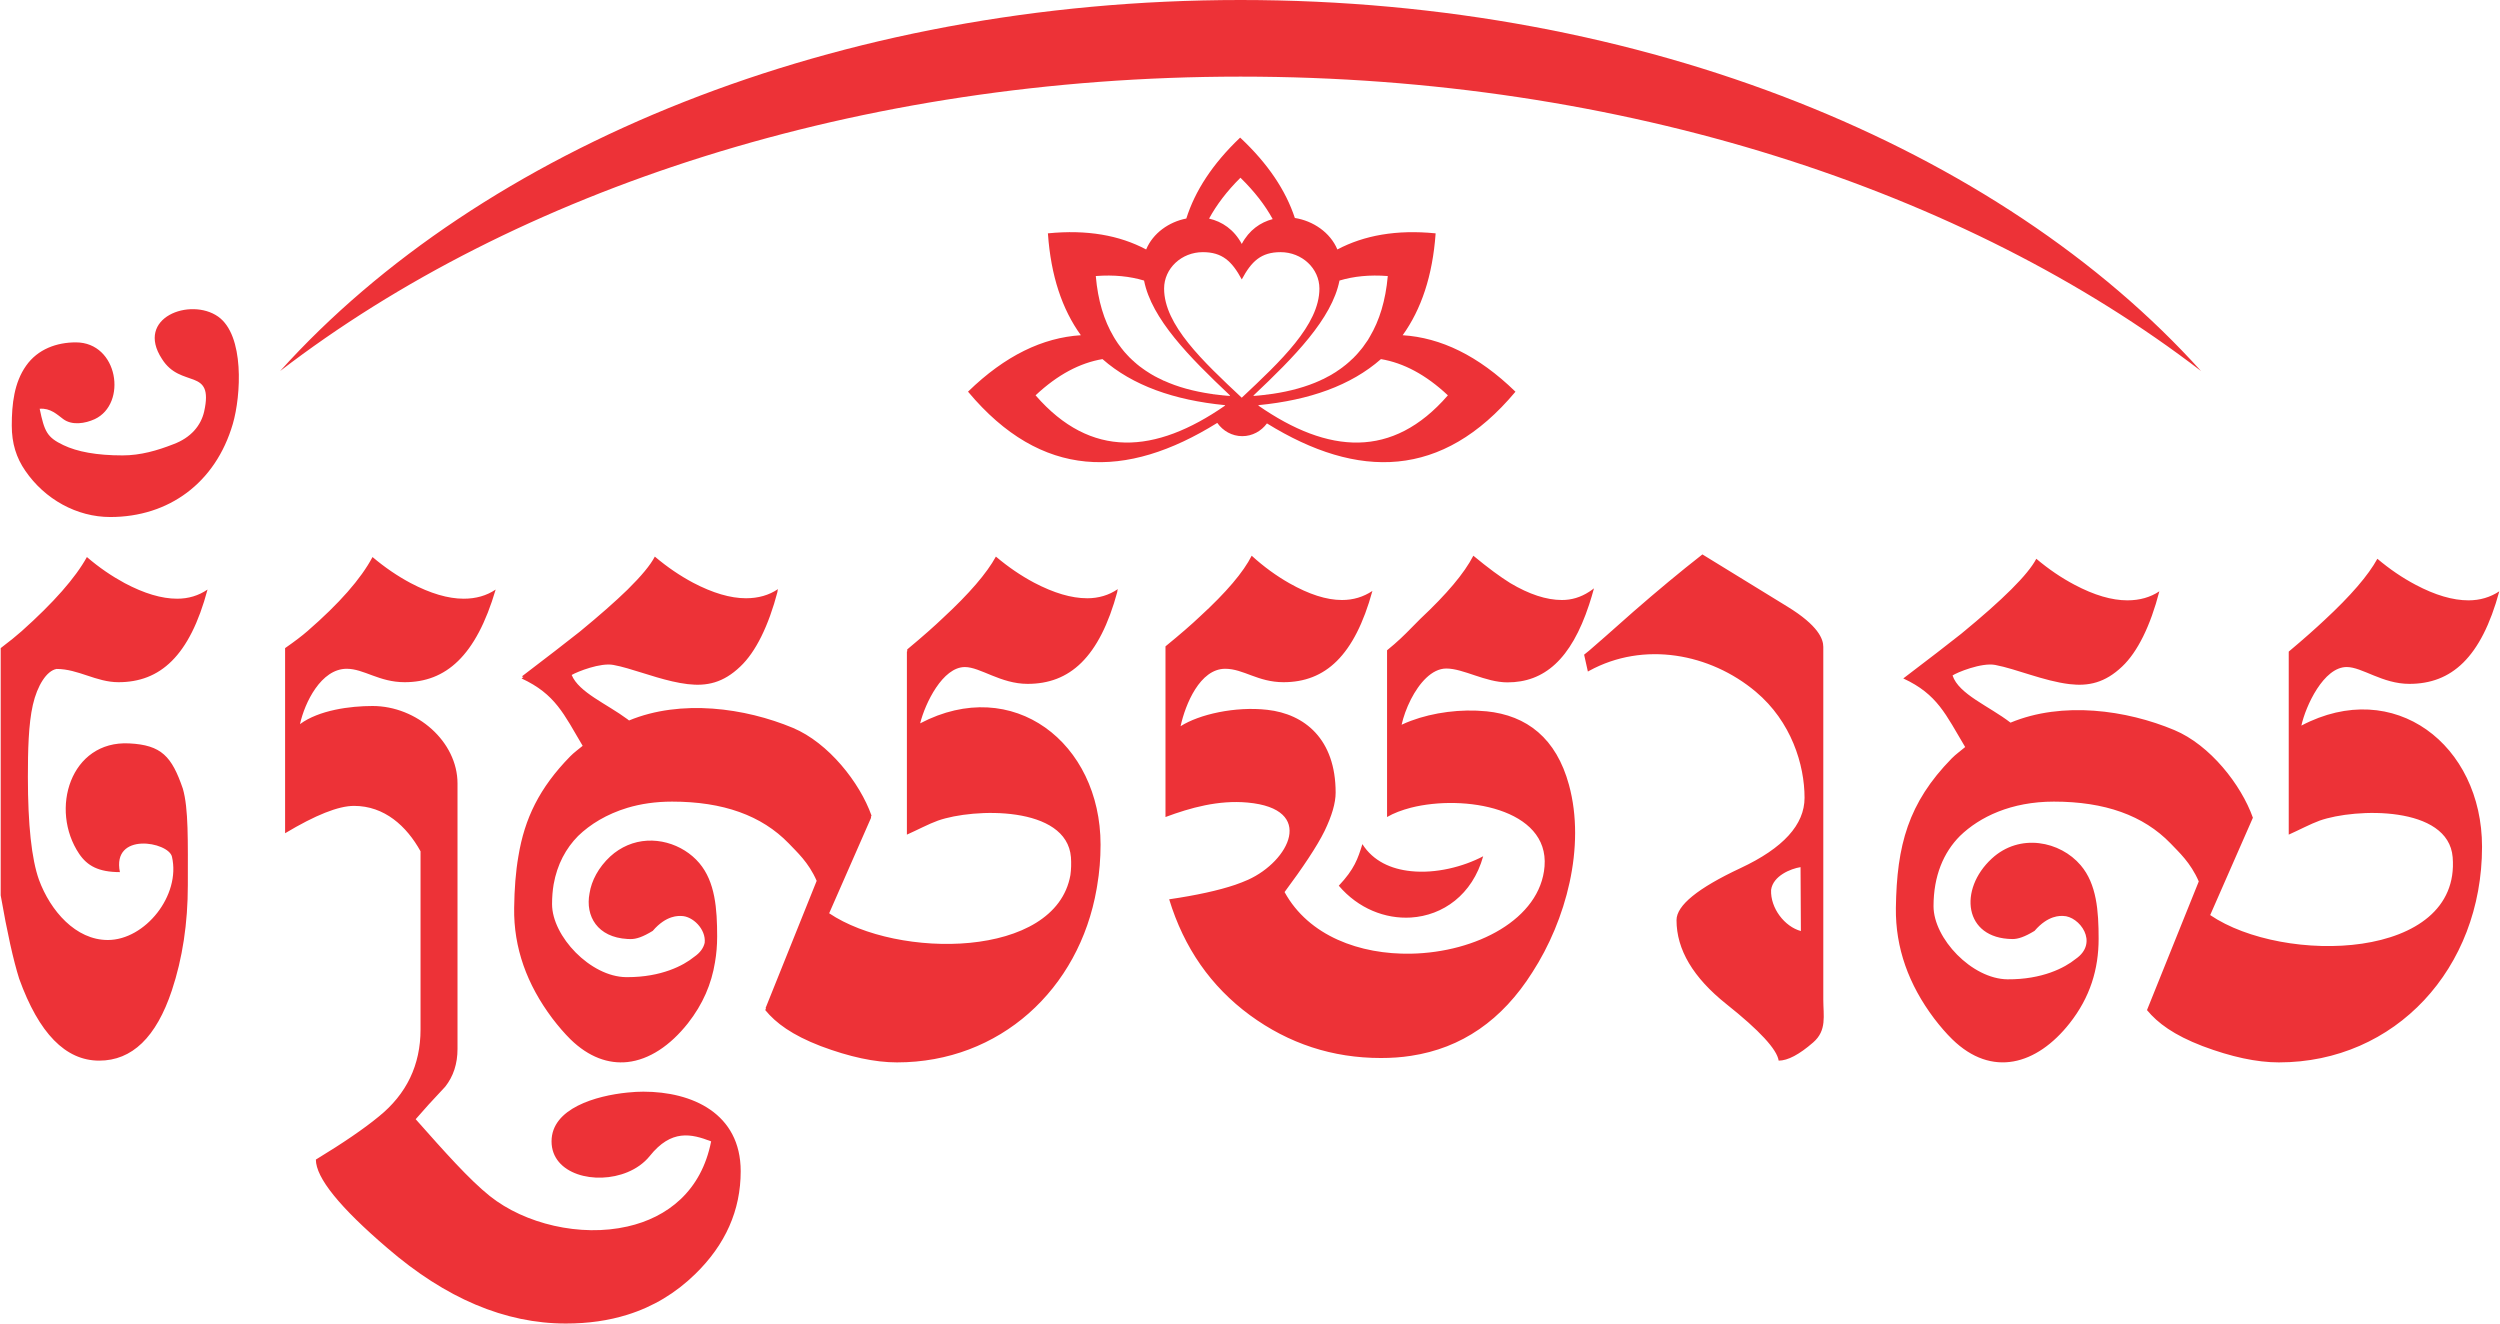
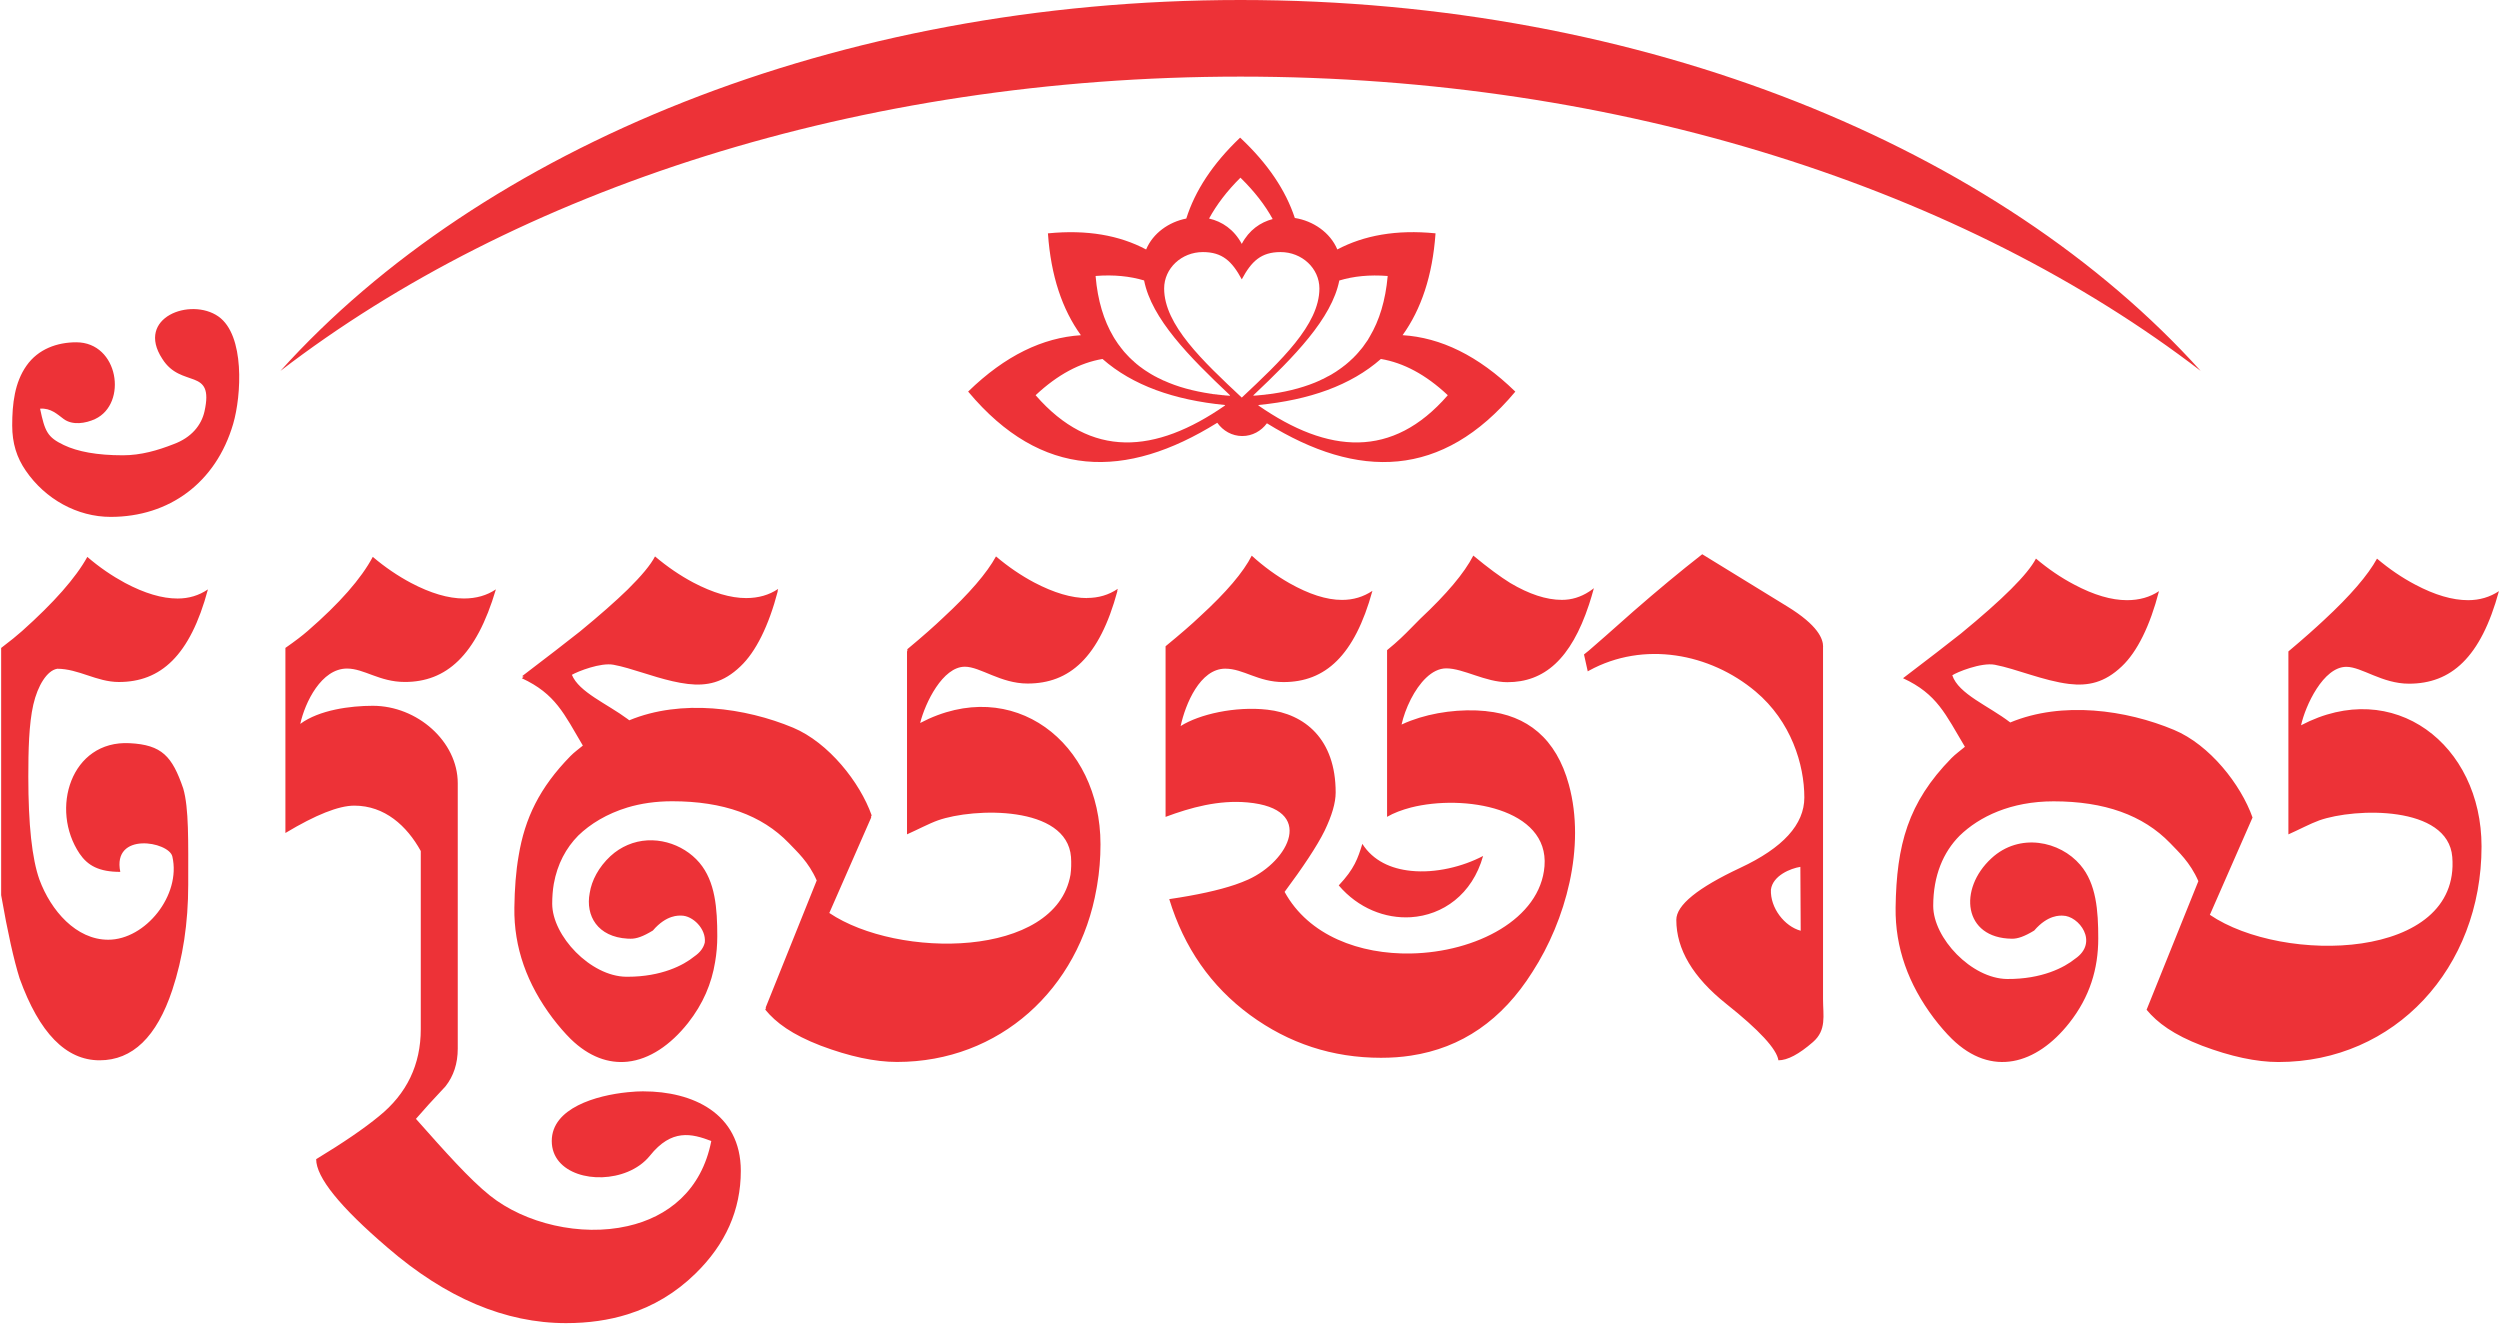
- <svg xmlns="http://www.w3.org/2000/svg" xml:space="preserve" width="884px" height="468px" version="1.1" style="shape-rendering:geometricPrecision; text-rendering:geometricPrecision; image-rendering:optimizeQuality; fill-rule:evenodd; clip-rule:evenodd" viewBox="0 0 884 468.26">
+ <svg xmlns="http://www.w3.org/2000/svg" xml:space="preserve" width="0.667in" height="0.353in" version="1.1" style="shape-rendering:geometricPrecision; text-rendering:geometricPrecision; image-rendering:optimizeQuality; fill-rule:evenodd; clip-rule:evenodd" viewBox="0 0 666.67 353.14">
  <defs>
    <style type="text/css">
   
    .fil0 {fill:#ED3237}
   
  </style>
  </defs>
  <g id="Layer_x0020_1">
-     <path class="fil0" d="M76.91 112c-9.84,-6.88 -29.42,0.37 -19.86,14.98 6.72,10.74 18.47,2.72 14.93,18.63 -1.11,4.87 -4.6,9.25 -10.98,11.59 -5.52,2.16 -11.47,3.92 -17.89,3.92 -9.16,0 -16.03,-1.29 -20.94,-3.64 -5.79,-2.77 -6.69,-4.78 -8.38,-12.86 3.79,-0.31 6.13,2.01 8.32,3.64 3.15,2.35 7.8,1.57 11.16,0.03 11.57,-5.42 8.36,-27.16 -6.69,-27.16 -6.69,0 -13.44,2.34 -17.61,8.29 -4.19,5.95 -5.05,13.48 -5.05,21.15 0,6.29 1.6,11.38 4.78,15.98 6.91,10.11 18.25,16.37 30.06,16.37 20.66,0 37.25,-12.02 43.36,-32.93 2.93,-10.05 4.19,-31.36 -5.21,-37.99zm265.32 26.58l0.09 0.09c25.87,30.87 55.66,31.12 88.1,10.95 2.01,2.84 5.21,4.69 8.85,4.69 3.55,0 6.69,-1.76 8.73,-4.51 32.31,19.99 62.04,19.65 87.85,-11.13l0.06 -0.09 -0.06 -0.06c-13.1,-12.74 -26.39,-19.06 -39.84,-19.92 6.57,-9.13 10.58,-20.97 11.66,-35.93l0 -0.12 -0.1 0c-13.75,-1.36 -25.19,0.71 -34.66,5.71 -2.52,-6.02 -8.57,-10.12 -15.04,-11.14 -3.21,-9.71 -9.47,-19.18 -19.28,-28.37l-0.09 -0.06 -0.06 0.06c-9.71,9.26 -15.88,18.78 -18.97,28.56 -6.16,1.2 -11.81,5.18 -14.21,10.95 -9.47,-5.03 -20.94,-7.07 -34.69,-5.71l-0.1 0 0.04 0.12c1.04,14.96 5.05,26.8 11.65,35.93 -13.47,0.86 -26.77,7.18 -39.87,19.92l-0.06 0.06zm169.72 1.23l0 0 0.03 0.06 -0.03 0.07c-19.52,22.45 -42.24,20.72 -66.97,3.57l-0.07 -0.03 0.07 -0.06 0.12 -0.09c17.88,-1.76 32.56,-6.91 43.23,-16.28 7.99,1.35 15.85,5.49 23.62,12.76l0 0zm-38.3 -40.55l0 0c5.03,-1.51 10.64,-2.09 17.03,-1.6l0.06 0 0 0.09c-0.77,8.57 -2.93,15.64 -6.36,21.4 -0.18,0.31 -0.33,0.62 -0.55,0.93l-0.03 0.09c-0.56,0.83 -1.11,1.63 -1.7,2.41l0 0.03c-0.15,0.18 -0.31,0.37 -0.46,0.58l-0.22 0.28c-0.15,0.18 -0.3,0.37 -0.46,0.55l-0.03 0.03c-0.22,0.28 -0.46,0.56 -0.68,0.81l-0.03 0.03c-0.15,0.18 -0.31,0.37 -0.46,0.52l-0.25 0.28 -0.03 0.03 -0.49 0.49 -0.25 0.28 0 0c-0.19,0.15 -0.34,0.34 -0.52,0.49l0 0 -0.28 0.25 -0.4 0.37 -0.22 0.22 -0.46 0.4 -0.28 0.24 -0.03 0.03 -0.49 0.41 -0.03 0.03 -0.28 0.24 -0.03 0 -0.46 0.37 -0.22 0.16 -0.46 0.37 0 0 -0.31 0.21 -0.06 0.06 -0.5 0.34 -0.03 0.03 -0.31 0.22 -0.03 0 -0.49 0.34 -0.31 0.22 -0.46 0.3 -0.43 0.25 -0.4 0.25 -0.5 0.31 -0.43 0.24 -0.52 0.28 -0.31 0.15 -0.62 0.34 -0.31 0.16 -0.58 0.31 -0.37 0.15 -0.59 0.28 -0.09 0.06c0,0 0,-0.03 0.03,-0.03l-0.18 0.09 0.15 -0.06c-4.99,2.28 -10.7,3.85 -16.99,4.78l-0.09 0 -0.09 0.03 -0.13 0 -0.31 0.06 -0.09 0 0 0 -0.49 0.06 -0.12 0.03 -0.1 0 -0.09 0.03 -0.12 0 0 0 -0.09 0.03 -0.1 0 -0.12 0 -0.8 0.13 -0.12 0 0 0 -0.09 0 -0.1 0.03 -0.74 0.06 -0.09 0.03 -0.12 0 -0.22 0.03 -0.09 0 -0.83 0.09 -0.12 0 -0.1 0 -0.12 0.03 -0.96 0.07 -0.09 0 -0.09 0.03 -0.09 0 0.03 -0.1c0,-0.03 0.03,-0.09 0.03,-0.12 14.34,-13.54 27.69,-27.07 30.37,-40.61l-0.01 0zm-35.09 -36.32l0 0 0.06 -0.06 0.06 0.06c4.88,4.78 8.64,9.62 11.35,14.58 -4.35,1.14 -8.35,3.89 -10.94,8.79 -2.75,-5.12 -6.97,-7.92 -11.57,-8.97 2.65,-4.87 6.29,-9.68 11.04,-14.4zm-13.23 26.27l0 0c6.88,0 10.3,3.24 13.76,9.65 3.42,-6.41 6.84,-9.65 13.72,-9.65 7.58,0 13.75,5.77 13.75,12.89 0,12.86 -13.75,25.72 -27.48,38.61 -13.75,-12.89 -27.47,-25.75 -27.47,-38.61 0,-7.12 6.13,-12.89 13.72,-12.89l0 0zm-37.87 8.45l0 0c6.39,-0.49 12.03,0.09 17.06,1.6 2.65,13.54 16,27.05 30.34,40.58 0,0.07 0.03,0.1 0.03,0.16l0.03 0.09 -0.06 0 -0.12 -0.03 -0.09 0 -0.87 -0.06 -0.09 0 -0.12 -0.03 0 0 -0.09 0 -0.13 0 -0.71 -0.09 -0.12 0 -0.09 0 -0.22 -0.03 -0.12 0 -0.09 -0.04 -0.74 -0.06 -0.09 -0.03 0 0 -0.19 0 -0.03 0 -0.09 -0.03 -0.09 0 -0.62 -0.09 -0.12 0 -0.31 -0.03 -0.09 -0.03 -0.22 -0.03 -0.09 0 -0.09 0 -0.22 -0.03 -0.09 -0.03 -0.09 0 -0.31 -0.07 -0.13 0 -0.09 -0.03 -0.09 0c-6.2,-0.92 -11.81,-2.43 -16.71,-4.68l-0.1 0 -0.06 -0.03 -0.12 -0.06 -0.06 -0.04 -0.06 -0.03 -0.56 -0.27 0.96 0.43 -2.28 -1.08 -0.03 -0.03 -0.37 -0.19 -0.59 -0.3 -0.46 -0.28 0.09 0.06 -0.12 -0.06 0.03 0 -0.31 -0.16 -0.62 -0.37 -0.24 -0.15c-0.19,-0.12 -0.4,-0.25 -0.62,-0.4l-0.21 -0.13 -0.62 -0.4 -0.22 -0.15 -0.61 -0.43 -0.19 -0.13c-0.21,-0.15 -0.43,-0.3 -0.62,-0.46l-0.21 -0.15 -0.56 -0.41 -0.27 -0.24 -0.56 -0.43 -0.18 -0.19c-0.19,-0.15 -0.37,-0.31 -0.56,-0.46l-0.18 -0.19 -0.53 -0.46 -0.21 -0.19c-0.16,-0.15 -0.31,-0.3 -0.5,-0.49l-0.28 -0.25 -0.4 -0.43 -0.27 -0.28 -0.37 -0.4 -0.34 -0.37 -0.34 -0.37 -0.34 -0.4 -0.28 -0.34 -0.31 -0.4 -0.33 -0.4 -0.34 -0.46 -0.06 -0.09 -0.19 -0.25 -0.34 -0.43 -0.03 -0.06 -0.18 -0.28 -0.04 0 -0.33 -0.53 -0.19 -0.27c-0.12,-0.16 -0.22,-0.34 -0.34,-0.53l-0.18 -0.27c-0.16,-0.28 -0.34,-0.56 -0.5,-0.84 -3.42,-5.76 -5.58,-12.83 -6.32,-21.4l0 -0.09 0.03 0 -0.02 0zm22.05 36.08l0 0 -0.06 -0.03 -0.18 -0.09 0.24 0.12zm-43.32 6.07l0 0c7.77,-7.27 15.63,-11.41 23.62,-12.76 10.67,9.37 25.35,14.52 43.23,16.28l0.13 0.09 0.06 0.06 -0.06 0.03c-24.74,17.15 -47.43,18.87 -66.98,-3.58l-0.03 -0.06 0.03 -0.06 0 0zm412.28 -8.54c-71.04,-78.85 -196.67,-131.27 -339.82,-131.27 -143.14,0 -268.77,52.42 -339.79,131.27 83.11,-63.86 204.54,-104.16 339.79,-104.16 135.25,0 256.69,40.3 339.82,104.16zm-296.71 167.38c-1.6,5.15 -2.8,8.82 -8.35,14.71 6.91,8.11 16.46,11.81 25.53,11.26 11.26,-0.71 21.74,-7.99 25.56,-21.68 -7.12,3.76 -16.83,6.2 -25.56,5.27 -7,-0.71 -13.35,-3.54 -17.18,-9.56zm332.21 -41.93c1.54,-7 7.89,-20.73 16.03,-20.73 5.46,0 12.62,5.96 22.17,5.96 14.84,0 25.41,-9.13 31.83,-32.75 -3.21,2.12 -6.85,3.2 -10.89,3.2 -5.55,0 -11.78,-1.82 -18.75,-5.52 -4.65,-2.46 -9.16,-5.52 -13.5,-9.19 -3.18,5.83 -9.44,13.11 -18.72,21.71 -2.93,2.75 -7.12,6.51 -12.64,11.14l0 64.75c3.54,-1.57 7.77,-3.82 10.94,-4.96 12.68,-4.47 45.58,-5.37 47.06,12.95 2.96,36.63 -59.85,38.11 -85.79,20.47l15.11 -34.44c-4.13,-11.66 -15.17,-25.75 -27.81,-31.02 -16.93,-7.1 -39.57,-10.27 -57.94,-2.62 -7.59,-5.86 -18.32,-10.03 -20.51,-16.69 1.42,-1.01 10.24,-4.65 15.08,-3.73 7.58,1.45 17.14,5.68 26.27,6.79 6.72,0.8 12.58,-0.44 18.66,-6.23 5.42,-5.12 9.99,-14.34 13.16,-26.61 -3.17,2.12 -6.97,3.2 -11.31,3.2 -5.52,0 -11.75,-1.82 -18.72,-5.52 -4.66,-2.46 -9.16,-5.52 -13.51,-9.19 -2.9,5.59 -11.78,14.4 -26.58,26.55 -4.66,3.67 -11.47,8.98 -20.48,15.79 12.12,5.61 15.02,12.77 21.9,24.27 -1.6,1.36 -3.33,2.56 -4.78,4.04 -15.39,15.73 -19.43,30.71 -19.74,52.88 -0.18,14.13 4.5,27.08 13.51,39.08 2.16,2.83 4.32,5.33 6.44,7.4 14,13.66 29.88,9.09 41.51,-5.65 7.28,-9.22 10.27,-19.18 10.27,-29.94 0,-9.8 -0.68,-19.36 -6.35,-25.99 -7.19,-8.48 -21.53,-11.54 -31.46,-2.35 -11.81,10.89 -9.93,28.28 7.28,28.46 2,0.03 4.38,-0.77 7.86,-2.89 4.88,-5.68 9.19,-5.28 10.09,-5.28 5.7,0 12.95,9.44 4.38,15.27 -3.77,3.05 -11.72,7.24 -24.03,7.15 -12.61,-0.12 -26.18,-14.46 -26.18,-25.87 0,-10.73 3.55,-19.03 9.35,-24.85 6.97,-6.76 18.13,-12.15 33.24,-12.15 18.01,0 31.67,4.87 41.26,14.77 2.9,3.08 7.06,6.72 9.99,13.47l-18.32 45.52c3.8,4.59 9.47,8.82 19.65,12.73 10.17,3.83 19.18,5.77 27.01,5.77 41.2,0 71.88,-33.24 71.88,-76.29 0,-36.05 -31.05,-60.16 -63.93,-42.86l0.01 0zm-794.2 -20.05c7.68,0 14,4.69 21.89,4.69 14.68,0 25.2,-9.13 31.52,-32.78 -3.18,2.16 -6.76,3.24 -10.73,3.24 -5.52,0 -11.69,-1.85 -18.6,-5.52 -4.56,-2.47 -9.06,-5.52 -13.35,-9.22 -4.07,7.37 -11.78,16.13 -23.1,26.24 -1.73,1.54 -4.19,3.55 -7.4,5.98l0 87.49c2.31,13.19 4.5,23.03 6.54,29.48 6.97,19.33 16.4,28.98 28.31,28.98 11.62,0 20.19,-8.26 25.71,-24.85 3.77,-11.35 5.65,-23.78 5.65,-37.28 0,-15.67 0.27,-27.02 -1.76,-34.08 -3.92,-11.41 -7.53,-15.45 -18.97,-16.03 -20.81,-1.08 -28.27,23.4 -17.7,39.1 2.87,4.22 6.85,6.44 14.4,6.44 -2.93,-14.34 17.18,-10.73 18.41,-5.46 3.18,13.73 -9.53,29.48 -22.69,29.48 -11.32,0 -20.29,-10.26 -24.36,-21.3 -2.62,-7.38 -3.92,-19.49 -3.92,-36.39 0,-9.19 0.19,-18.63 1.76,-25.5 1.57,-6.88 4.9,-12.09 8.39,-12.71l0 0zm207.62 149.56c-1.6,0 -3.54,0.09 -5.64,0.31 -11.04,1.11 -26.86,5.55 -26.86,17.27 0,11.71 15.54,15.6 26.86,10.91 3.05,-1.26 5.83,-3.17 7.89,-5.73 7.65,-9.56 14.71,-7.87 21.71,-5.18 -3.42,17.54 -15.42,26.92 -29.6,30.12 -16.65,3.8 -36.33,-0.89 -48.72,-10.79 -7.25,-5.8 -16.01,-15.66 -26.21,-27.17 2.62,-3.05 6.1,-6.9 10.45,-11.5 2.9,-3.67 4.35,-8.14 4.35,-13.35l0 -93.93c0,-14.77 -14.34,-27.41 -30.07,-27.41 -7.92,0 -18.93,1.45 -25.66,6.41 1.67,-7.62 7.47,-19.58 16.53,-19.58 6.08,0 11.47,4.75 20.48,4.75 14.52,0 25.25,-9.13 32.22,-32.78 -3.2,2.16 -6.97,3.24 -11.31,3.24 -5.52,0 -11.78,-1.85 -18.75,-5.52 -4.63,-2.47 -9.13,-5.52 -13.51,-9.22 -4.07,7.68 -11.75,16.43 -23.06,26.24 -1.76,1.54 -4.38,3.55 -7.87,5.98l0 65.5c10.76,-6.45 18.87,-9.68 24.39,-9.68 10.77,0 18.6,7.15 23.53,16.06l0 63.03c0,12.58 -4.93,22.88 -14.8,30.84 -5.24,4.32 -12.64,9.37 -22.23,15.2 0,6.45 8.45,16.9 25.28,31.3 20.63,17.82 41.66,26.71 63.16,26.71 7.86,0 15.11,-1.02 21.8,-3.12 9.1,-2.84 17.08,-7.65 23.96,-14.37 10.73,-10.45 16.1,-22.57 16.1,-36.39 0,-20.53 -17.24,-28.15 -34.42,-28.15zm156.96 -174.57c-5.52,0 -11.75,-1.85 -18.75,-5.52 -4.62,-2.46 -9.13,-5.52 -13.5,-9.22 -3.18,5.83 -9.44,13.14 -18.72,21.71 -2.9,2.78 -7.13,6.54 -12.65,11.13l0 0.65 -0.12 0.13 0 64.75c3.55,-1.57 7.77,-3.82 10.98,-4.96 12.67,-4.47 45.58,-5.37 47.06,12.95 0.15,2.22 0.09,4.32 -0.19,6.32 -5.24,29.6 -61.12,29.82 -85.35,13.51l14.83 -33.8 -0.06 -0.28 0.21 -0.49c-4.13,-11.66 -15.2,-25.72 -27.81,-31.02 -16.93,-7.06 -39.56,-10.24 -57.97,-2.62l-0.56 -0.44c-7.34,-5.45 -17.21,-9.49 -19.74,-15.66 2.13,-1.23 10.21,-4.41 14.74,-3.55 1.58,0.28 3.24,0.71 5,1.21 6.57,1.88 14.06,4.71 21.28,5.58 6.75,0.8 12.61,-0.43 18.65,-6.23 5.43,-5.12 9.99,-14.34 13.2,-26.61l-0.09 0.06 0.21 -0.83c-3.2,2.15 -6.96,3.23 -11.31,3.23 -5.52,0 -11.78,-1.85 -18.75,-5.51 -4.63,-2.47 -9.13,-5.52 -13.51,-9.23 -1.54,3 -4.78,6.88 -9.68,11.72 -4.35,4.23 -9.96,9.16 -16.87,14.84 -4.65,3.7 -11.5,8.97 -20.47,15.81l0.52 0.25 -0.65 0.49c11.97,5.56 14.96,12.59 21.62,23.84 -1.48,1.23 -3.05,2.34 -4.41,3.73 -10.92,11.16 -16.13,21.99 -18.32,35.28 -0.98,5.61 -1.42,11.65 -1.51,18.35 -0.21,14.12 4.5,27.07 13.51,39.07 2.16,2.83 4.32,5.33 6.41,7.4 6.51,6.35 13.45,8.76 20.17,8.05 7.71,-0.84 15.14,-5.83 21.37,-13.7 5.33,-6.78 8.36,-13.96 9.59,-21.58 0.52,-2.99 0.77,-6.01 0.77,-9.1 0,-9.83 -0.68,-19.36 -6.32,-26.02 -5.83,-6.88 -16.35,-10.18 -25.41,-6.29 -2.13,0.92 -4.2,2.22 -6.08,3.94 -4.19,3.89 -6.66,8.61 -7.34,13.05 -1.54,8.08 2.78,15.57 13.42,16.16 0.34,0.03 0.71,0.03 1.08,0.03 2.03,0.03 4.38,-0.77 7.86,-2.9 4.87,-5.68 9.22,-5.27 10.08,-5.27 4.04,0 8.82,4.68 8.3,9.49 -0.4,1.76 -1.54,3.49 -3.76,5 -3.73,3.05 -11.57,7.15 -23.56,7.15l-0.46 0c-12.62,-0.12 -26.22,-14.46 -26.22,-25.84 0,-2.47 0.19,-4.81 0.56,-7 1.26,-7.06 4.35,-12.76 8.66,-17.11 4.26,-4.13 10.12,-7.74 17.46,-9.96 4.65,-1.39 9.93,-2.19 15.79,-2.19 18,0 31.67,4.87 41.26,14.77 2.86,3.05 7,6.63 9.89,13.26l-18.07 44.99 0.13 0.12 -0.25 0.62c3.76,4.59 9.47,8.82 19.61,12.73 10.18,3.83 19.18,5.77 27.01,5.77 36.3,0 64.45,-25.81 70.62,-61.4 0.06,-0.37 0.12,-0.77 0.19,-1.14l0 0c0.8,-4.68 1.2,-9.52 1.2,-14.49 0,-36.05 -30.99,-60.16 -63.83,-42.92 1.79,-7.16 7.98,-19.92 15.82,-19.92 5.45,0 12.64,5.95 22.2,5.95 14.8,0 25.41,-9.13 31.79,-32.75l-0.09 0.06 0.21 -0.83c-3.17,2.16 -6.81,3.24 -10.88,3.24l0 -0.01zm141.26 40c-9,-0.9 -18.75,0.4 -26.67,3.36 -1.14,0.43 -2.25,0.89 -3.3,1.39 0.59,-2.69 1.73,-5.92 3.3,-9.01 2.93,-5.7 7.37,-10.88 12.52,-10.88 6.04,0 13.85,4.9 21.62,4.9 12.98,0 22.48,-8.05 28.89,-27.48 0.62,-1.82 1.17,-3.76 1.73,-5.79 -0.56,0.43 -1.14,0.86 -1.73,1.23 -2.99,1.94 -6.2,2.9 -9.59,2.9 -5.52,0 -11.62,-2.01 -18.29,-5.98 -3.48,-2.16 -7.86,-5.37 -13.07,-9.69 -3.21,6.23 -9.44,13.6 -18.75,22.33 -1.05,1.02 -2.1,2.13 -3.33,3.36 -2.13,2.19 -4.75,4.78 -8.45,7.77l0 58.99c2.34,-1.38 5.24,-2.46 8.45,-3.3 18.84,-4.78 48.91,0.28 47.27,20.76 -1.48,18.68 -24.2,30.46 -47.27,30.89 -17.98,0.34 -36.17,-6.22 -44.71,-21.8 6.38,-8.57 11.53,-16.25 14.15,-21.61 2.59,-5.37 3.92,-9.9 3.92,-13.57 0,-18.97 -10.98,-27.82 -24.18,-29.3 -11.35,-1.29 -24.11,1.61 -30.68,5.8 1.7,-7.77 6.85,-20.32 15.79,-20.32 6.47,0 11.53,4.75 20.63,4.75 14.74,0 25.13,-9.29 31.45,-32.29 -3.21,2.13 -6.78,3.21 -10.76,3.21 -5.52,0 -11.69,-2.01 -18.6,-5.92 -4.56,-2.59 -9.06,-5.83 -13.35,-9.75 -2.9,5.77 -9,12.98 -18.29,21.49 -2.92,2.78 -6.96,6.29 -12.21,10.58l0 60.38c8.85,-3.3 18.75,-6.05 29.02,-5.12 24.39,2.22 14.68,20.78 0.19,27.32 -1.36,0.62 -2.9,1.2 -4.57,1.79 -5.83,1.97 -13.63,3.7 -23.34,5.12 5.24,17.17 14.77,30.84 28.55,40.98 13.79,10.11 29.27,15.17 46.38,15.17 3.67,0 7.22,-0.24 10.61,-0.77 17.92,-2.71 32.26,-12.58 42.99,-29.6 11.81,-18.29 18.93,-44.28 12.92,-66.27 -4.47,-16.44 -14.84,-24.58 -29.24,-26.03l0 0.01zm119.22 -22.79c0,-2.74 -1.7,-7.52 -12.74,-14.28 -19.45,-11.96 -29.48,-18.13 -30.03,-18.44 -7.86,6.14 -16,12.92 -24.42,20.26 -7.87,7 -13.11,11.6 -15.67,13.79 -0.92,0.77 -1.51,1.26 -1.76,1.42l1.33 5.98 0.43 -0.25c19.34,-10.61 42.83,-6.17 58.96,7.37 12.61,10.58 17.27,25.87 17.27,37.53 0,9.53 -7.55,17.82 -22.67,24.89 -15.07,7.06 -22.63,13.19 -22.63,18.4 0,10.43 5.89,20.33 17.64,29.7 11.75,9.34 17.91,16.04 18.5,20.01 3.21,0 7.28,-2.15 12.21,-6.44 4.9,-4.26 3.58,-9.38 3.58,-15.17l0 -124.77 0 0zm-7.93 100.53l-0.12 -22.61c-3.42,0.53 -9.74,3.06 -10.42,8.05 -0.28,6.48 4.81,13.02 10.54,14.56l0 0z" />
+     <path class="fil0" d="M58 84.47c-7.42,-5.19 -22.19,0.28 -14.98,11.3 5.07,8.1 13.93,2.05 11.26,14.05 -0.83,3.67 -3.47,6.98 -8.28,8.74 -4.16,1.63 -8.65,2.96 -13.49,2.96 -6.91,0 -12.09,-0.97 -15.79,-2.74 -4.37,-2.09 -5.04,-3.61 -6.32,-9.7 2.86,-0.23 4.62,1.52 6.28,2.74 2.37,1.77 5.88,1.19 8.41,0.02 8.73,-4.09 6.31,-20.48 -5.04,-20.48 -5.05,0 -10.14,1.77 -13.28,6.25 -3.16,4.49 -3.81,10.17 -3.81,15.95 0,4.74 1.21,8.58 3.61,12.05 5.21,7.62 13.76,12.35 22.67,12.35 15.58,0 28.09,-9.07 32.7,-24.83 2.21,-7.58 3.16,-23.65 -3.93,-28.65zm200.09 20.04l0.07 0.07c19.51,23.28 41.98,23.47 66.44,8.26 1.52,2.14 3.93,3.54 6.67,3.54 2.68,0 5.05,-1.33 6.58,-3.4 24.37,15.07 46.79,14.82 66.25,-8.39l0.05 -0.07 -0.05 -0.04c-9.88,-9.61 -19.9,-14.38 -30.04,-15.02 4.95,-6.89 7.98,-15.81 8.79,-27.1l0 -0.09 -0.07 0c-10.37,-1.02 -19,0.54 -26.14,4.31 -1.9,-4.54 -6.46,-7.63 -11.34,-8.4 -2.42,-7.32 -7.14,-14.46 -14.54,-21.39l-0.07 -0.05 -0.05 0.05c-7.32,6.98 -11.98,14.16 -14.31,21.54 -4.65,0.91 -8.91,3.91 -10.72,8.26 -7.14,-3.8 -15.79,-5.33 -26.16,-4.31l-0.07 0 0.03 0.09c0.78,11.28 3.81,20.21 8.79,27.1 -10.16,0.65 -20.19,5.41 -30.07,15.02l-0.04 0.04zm127.99 0.93l0 0 0.02 0.04 -0.02 0.06c-14.72,16.93 -31.85,15.63 -50.5,2.69l-0.06 -0.02 0.06 -0.05 0.09 -0.07c13.48,-1.33 24.56,-5.21 32.6,-12.28 6.02,1.02 11.95,4.14 17.81,9.63l0 0zm-28.88 -30.58l0 0c3.79,-1.14 8.02,-1.57 12.84,-1.2l0.04 0 0 0.07c-0.58,6.46 -2.21,11.8 -4.8,16.14 -0.13,0.24 -0.25,0.47 -0.41,0.7l-0.02 0.07c-0.42,0.63 -0.84,1.23 -1.28,1.81l0 0.02c-0.11,0.13 -0.23,0.28 -0.35,0.44l-0.17 0.21c-0.11,0.13 -0.22,0.28 -0.35,0.41l-0.02 0.02c-0.17,0.21 -0.35,0.42 -0.51,0.61l-0.02 0.02c-0.11,0.13 -0.23,0.28 -0.35,0.39l-0.19 0.21 -0.02 0.02 -0.37 0.37 -0.19 0.21 0 0c-0.14,0.11 -0.26,0.26 -0.39,0.37l0 0 -0.21 0.19 -0.3 0.28 -0.17 0.17 -0.35 0.3 -0.21 0.18 -0.02 0.02 -0.37 0.31 -0.02 0.02 -0.21 0.18 -0.02 0 -0.35 0.28 -0.17 0.12 -0.35 0.28 0 0 -0.23 0.16 -0.05 0.04 -0.37 0.26 -0.02 0.02 -0.24 0.17 -0.02 0 -0.37 0.26 -0.24 0.17 -0.35 0.22 -0.32 0.19 -0.3 0.19 -0.37 0.23 -0.33 0.18 -0.39 0.21 -0.24 0.11 -0.47 0.26 -0.23 0.12 -0.44 0.24 -0.28 0.11 -0.44 0.21 -0.07 0.05c0,0 0,-0.02 0.02,-0.02l-0.14 0.07 0.11 -0.04c-3.76,1.72 -8.07,2.9 -12.81,3.6l-0.07 0 -0.07 0.02 -0.1 0 -0.23 0.05 -0.07 0 0 0 -0.37 0.04 -0.09 0.02 -0.07 0 -0.07 0.02 -0.09 0 0 0 -0.07 0.02 -0.07 0 -0.09 0 -0.6 0.1 -0.09 0 0 0 -0.07 0 -0.07 0.02 -0.56 0.04 -0.07 0.02 -0.09 0 -0.17 0.02 -0.07 0 -0.63 0.07 -0.09 0 -0.07 0 -0.09 0.02 -0.72 0.05 -0.07 0 -0.07 0.02 -0.07 0 0.02 -0.07c0,-0.02 0.02,-0.07 0.02,-0.09 10.81,-10.21 20.88,-20.42 22.9,-30.63l-0.01 0 0 0zm-26.46 -27.39l0 0 0.05 -0.05 0.04 0.05c3.68,3.61 6.52,7.26 8.56,11 -3.28,0.86 -6.3,2.93 -8.25,6.63 -2.07,-3.86 -5.26,-5.98 -8.73,-6.77 2,-3.67 4.74,-7.3 8.33,-10.86l0 0zm-9.98 19.81l0 0c5.19,0 7.77,2.44 10.38,7.28 2.58,-4.83 5.16,-7.28 10.35,-7.28 5.72,0 10.37,4.35 10.37,9.72 0,9.7 -10.37,19.4 -20.72,29.12 -10.37,-9.72 -20.72,-19.42 -20.72,-29.12 0,-5.37 4.62,-9.72 10.35,-9.72l0 0zm-28.56 6.37l0 0c4.82,-0.37 9.07,0.07 12.87,1.2 2,10.21 12.06,20.4 22.88,30.6 0,0.06 0.02,0.08 0.02,0.12l0.02 0.07 -0.05 0 -0.09 -0.02 -0.07 0 -0.66 -0.05 -0.07 0 -0.09 -0.02 0 0 -0.07 0 -0.1 0 -0.54 -0.07 -0.09 0 -0.07 0 -0.17 -0.02 -0.09 0 -0.07 -0.03 -0.56 -0.05 -0.07 -0.02 0 0 -0.14 0 -0.02 0 -0.07 -0.02 -0.07 0 -0.47 -0.07 -0.09 0 -0.23 -0.02 -0.07 -0.02 -0.17 -0.02 -0.07 0 -0.07 0 -0.17 -0.02 -0.07 -0.02 -0.07 0 -0.23 -0.06 -0.1 0 -0.07 -0.02 -0.07 0c-4.67,-0.7 -8.91,-1.83 -12.6,-3.53l-0.08 0 -0.04 -0.02 -0.09 -0.05 -0.05 -0.03 -0.04 -0.02 -0.42 -0.2 0.72 0.32 -1.72 -0.81 -0.02 -0.02 -0.28 -0.15 -0.44 -0.22 -0.35 -0.21 0.07 0.05 -0.09 -0.05 0.02 0 -0.23 -0.12 -0.47 -0.28 -0.18 -0.11c-0.14,-0.09 -0.3,-0.19 -0.47,-0.3l-0.16 -0.1 -0.47 -0.3 -0.17 -0.11 -0.46 -0.32 -0.14 -0.1c-0.16,-0.11 -0.33,-0.23 -0.47,-0.35l-0.16 -0.11 -0.42 -0.31 -0.2 -0.18 -0.42 -0.32 -0.14 -0.14c-0.14,-0.11 -0.28,-0.24 -0.42,-0.35l-0.14 -0.15 -0.4 -0.35 -0.16 -0.14c-0.12,-0.11 -0.24,-0.23 -0.38,-0.37l-0.21 -0.19 -0.3 -0.32 -0.2 -0.21 -0.28 -0.3 -0.26 -0.28 -0.26 -0.28 -0.26 -0.3 -0.21 -0.26 -0.23 -0.3 -0.25 -0.3 -0.26 -0.35 -0.04 -0.07 -0.15 -0.19 -0.26 -0.32 -0.02 -0.04 -0.13 -0.21 -0.03 0 -0.25 -0.4 -0.14 -0.2c-0.09,-0.12 -0.17,-0.26 -0.26,-0.4l-0.14 -0.2c-0.12,-0.21 -0.26,-0.42 -0.38,-0.63 -2.58,-4.35 -4.21,-9.68 -4.76,-16.14l0 -0.07 0.02 0 -0.02 0 0 0zm16.63 27.21l0 0 -0.04 -0.02 -0.14 -0.07 0.18 0.09zm-32.67 4.58l0 0c5.86,-5.48 11.79,-8.61 17.81,-9.63 8.05,7.07 19.12,10.95 32.6,12.28l0.1 0.07 0.04 0.05 -0.04 0.02c-18.66,12.94 -35.77,14.23 -50.52,-2.7l-0.02 -0.05 0.02 -0.04 0 0 0 0zm310.92 -6.44c-53.57,-59.46 -148.32,-99 -256.28,-99 -107.95,0 -202.69,39.54 -256.25,99 62.68,-48.16 154.26,-78.55 256.25,-78.55 102,0 193.58,30.39 256.28,78.55zm-223.76 126.23c-1.2,3.88 -2.11,6.65 -6.3,11.09 5.21,6.11 12.41,8.91 19.25,8.49 8.49,-0.54 16.39,-6.03 19.28,-16.35 -5.37,2.83 -12.69,4.67 -19.28,3.97 -5.28,-0.54 -10.07,-2.67 -12.96,-7.21l0 0zm250.54 -31.62c1.16,-5.28 5.95,-15.63 12.09,-15.63 4.11,0 9.52,4.5 16.72,4.5 11.19,0 19.17,-6.89 24.01,-24.7 -2.42,1.6 -5.17,2.41 -8.22,2.41 -4.19,0 -8.88,-1.37 -14.14,-4.16 -3.51,-1.85 -6.91,-4.16 -10.18,-6.93 -2.4,4.39 -7.12,9.89 -14.12,16.37 -2.21,2.07 -5.37,4.91 -9.53,8.4l0 48.83c2.67,-1.18 5.86,-2.88 8.25,-3.74 9.56,-3.37 34.37,-4.05 35.49,9.77 2.23,27.63 -45.14,28.74 -64.7,15.44l11.39 -25.97c-3.11,-8.8 -11.44,-19.42 -20.97,-23.39 -12.77,-5.35 -29.84,-7.74 -43.7,-1.98 -5.72,-4.42 -13.81,-7.56 -15.47,-12.59 1.07,-0.76 7.72,-3.51 11.37,-2.81 5.72,1.09 12.93,4.28 19.81,5.12 5.07,0.6 9.49,-0.33 14.07,-4.7 4.09,-3.86 7.53,-10.81 9.92,-20.07 -2.39,1.6 -5.26,2.41 -8.53,2.41 -4.16,0 -8.86,-1.37 -14.12,-4.17 -3.52,-1.85 -6.91,-4.16 -10.19,-6.93 -2.19,4.22 -8.88,10.86 -20.04,20.02 -3.52,2.77 -8.65,6.77 -15.44,11.91 9.14,4.23 11.33,9.63 16.52,18.3 -1.21,1.03 -2.51,1.93 -3.61,3.05 -11.61,11.86 -14.65,23.16 -14.89,39.88 -0.14,10.66 3.39,20.43 10.19,29.47 1.63,2.14 3.26,4.02 4.85,5.58 10.56,10.3 22.54,6.85 31.31,-4.26 5.49,-6.96 7.74,-14.46 7.74,-22.58 0,-7.39 -0.51,-14.6 -4.79,-19.6 -5.43,-6.39 -16.24,-8.7 -23.73,-1.77 -8.91,8.21 -7.49,21.33 5.49,21.46 1.51,0.02 3.3,-0.58 5.93,-2.18 3.68,-4.28 6.93,-3.98 7.61,-3.98 4.3,0 9.77,7.12 3.3,11.52 -2.84,2.3 -8.84,5.46 -18.12,5.39 -9.51,-0.09 -19.74,-10.91 -19.74,-19.51 0,-8.09 2.68,-14.35 7.05,-18.74 5.26,-5.1 13.67,-9.17 25.07,-9.17 13.58,0 23.88,3.67 31.11,11.14 2.19,2.32 5.32,5.07 7.54,10.16l-13.82 34.33c2.87,3.46 7.14,6.65 14.82,9.6 7.67,2.89 14.46,4.35 20.37,4.35 31.07,0 54.21,-25.07 54.21,-57.54 0,-27.19 -23.42,-45.37 -48.21,-32.32l0.01 0 0 0zm-598.94 -15.12c5.79,0 10.56,3.54 16.51,3.54 11.07,0 19,-6.89 23.77,-24.72 -2.4,1.63 -5.1,2.44 -8.09,2.44 -4.16,0 -8.81,-1.39 -14.03,-4.16 -3.44,-1.86 -6.83,-4.16 -10.07,-6.95 -3.07,5.56 -8.89,12.17 -17.42,19.79 -1.3,1.16 -3.16,2.68 -5.58,4.51l0 65.98c1.74,9.94 3.4,17.37 4.93,22.23 5.26,14.58 12.37,21.85 21.35,21.85 8.76,0 15.23,-6.23 19.39,-18.74 2.84,-8.56 4.26,-17.93 4.26,-28.11 0,-11.82 0.2,-20.38 -1.33,-25.7 -2.96,-8.61 -5.68,-11.65 -14.31,-12.09 -15.69,-0.81 -21.32,17.65 -13.35,29.49 2.17,3.18 5.17,4.86 10.86,4.86 -2.21,-10.81 12.96,-8.09 13.89,-4.12 2.4,10.35 -7.19,22.23 -17.11,22.23 -8.54,0 -15.3,-7.74 -18.37,-16.06 -1.98,-5.57 -2.96,-14.7 -2.96,-27.44 0,-6.93 0.15,-14.05 1.33,-19.23 1.19,-5.19 3.7,-9.11 6.33,-9.58l0 0 0 0zm156.57 112.79c-1.21,0 -2.67,0.07 -4.26,0.24 -8.32,0.83 -20.26,4.19 -20.26,13.02 0,8.83 11.72,11.76 20.26,8.23 2.3,-0.95 4.4,-2.39 5.95,-4.32 5.77,-7.21 11.09,-5.93 16.37,-3.91 -2.58,13.23 -11.63,20.3 -22.32,22.71 -12.56,2.87 -27.4,-0.67 -36.74,-8.13 -5.47,-4.37 -12.07,-11.81 -19.77,-20.49 1.98,-2.3 4.6,-5.2 7.88,-8.67 2.19,-2.77 3.28,-6.14 3.28,-10.07l0 -70.84c0,-11.14 -10.81,-20.67 -22.68,-20.67 -5.97,0 -14.28,1.09 -19.35,4.83 1.26,-5.75 5.63,-14.77 12.47,-14.77 4.58,0 8.65,3.58 15.44,3.58 10.95,0 19.04,-6.89 24.3,-24.72 -2.41,1.63 -5.26,2.44 -8.53,2.44 -4.17,0 -8.89,-1.39 -14.14,-4.16 -3.49,-1.86 -6.89,-4.16 -10.19,-6.95 -3.07,5.79 -8.86,12.39 -17.39,19.79 -1.33,1.16 -3.3,2.68 -5.93,4.51l0 49.4c8.11,-4.87 14.23,-7.3 18.39,-7.3 8.12,0 14.03,5.39 17.74,12.11l0 47.53c0,9.49 -3.72,17.26 -11.16,23.26 -3.95,3.26 -9.53,7.07 -16.76,11.46 0,4.87 6.37,12.75 19.06,23.61 15.56,13.44 31.42,20.15 47.63,20.15 5.93,0 11.39,-0.77 16.44,-2.35 6.86,-2.14 12.88,-5.77 18.07,-10.84 8.09,-7.88 12.14,-17.02 12.14,-27.44 0,-15.48 -13,-21.23 -25.96,-21.23l0 0zm118.37 -131.65c-4.16,0 -8.86,-1.4 -14.14,-4.17 -3.48,-1.85 -6.89,-4.16 -10.18,-6.95 -2.4,4.4 -7.12,9.91 -14.12,16.37 -2.19,2.09 -5.37,4.93 -9.54,8.39l0 0.49 -0.09 0.1 0 48.83c2.68,-1.18 5.86,-2.88 8.28,-3.74 9.56,-3.37 34.37,-4.05 35.49,9.77 0.11,1.67 0.07,3.26 -0.14,4.77 -3.95,22.32 -46.09,22.49 -64.37,10.19l11.18 -25.49 -0.04 -0.21 0.16 -0.37c-3.11,-8.79 -11.46,-19.39 -20.97,-23.39 -12.77,-5.32 -29.83,-7.72 -43.72,-1.97l-0.43 -0.33c-5.54,-4.11 -12.98,-7.16 -14.89,-11.81 1.61,-0.93 7.7,-3.33 11.12,-2.68 1.19,0.21 2.44,0.54 3.77,0.91 4.96,1.42 10.61,3.56 16.05,4.21 5.09,0.6 9.51,-0.32 14.06,-4.7 4.09,-3.86 7.54,-10.81 9.96,-20.07l-0.07 0.04 0.16 -0.63c-2.41,1.62 -5.25,2.44 -8.53,2.44 -4.16,0 -8.88,-1.4 -14.14,-4.16 -3.49,-1.86 -6.88,-4.16 -10.19,-6.96 -1.16,2.26 -3.61,5.19 -7.3,8.84 -3.28,3.19 -7.51,6.91 -12.72,11.19 -3.51,2.79 -8.67,6.76 -15.44,11.92l0.39 0.19 -0.49 0.37c9.03,4.19 11.28,9.5 16.3,17.98 -1.11,0.93 -2.3,1.76 -3.32,2.81 -8.24,8.42 -12.17,16.59 -13.82,26.61 -0.74,4.23 -1.07,8.79 -1.14,13.84 -0.16,10.65 3.39,20.42 10.19,29.46 1.63,2.14 3.26,4.02 4.83,5.58 4.91,4.79 10.14,6.61 15.21,6.07 5.81,-0.63 11.42,-4.4 16.12,-10.33 4.02,-5.11 6.3,-10.53 7.23,-16.28 0.39,-2.26 0.58,-4.53 0.58,-6.86 0,-7.41 -0.51,-14.6 -4.76,-19.63 -4.4,-5.19 -12.33,-7.68 -19.17,-4.74 -1.61,0.69 -3.17,1.67 -4.58,2.97 -3.16,2.94 -5.02,6.5 -5.54,9.84 -1.16,6.09 2.09,11.74 10.12,12.19 0.26,0.02 0.54,0.02 0.81,0.02 1.53,0.02 3.3,-0.58 5.93,-2.19 3.67,-4.28 6.95,-3.98 7.6,-3.98 3.04,0 6.65,3.53 6.26,7.16 -0.3,1.33 -1.16,2.63 -2.84,3.77 -2.81,2.3 -8.72,5.39 -17.77,5.39l-0.35 0c-9.52,-0.09 -19.77,-10.91 -19.77,-19.49 0,-1.86 0.14,-3.63 0.42,-5.28 0.95,-5.32 3.28,-9.62 6.53,-12.91 3.21,-3.11 7.63,-5.83 13.17,-7.51 3.51,-1.05 7.49,-1.65 11.91,-1.65 13.57,0 23.89,3.67 31.11,11.14 2.16,2.3 5.28,5 7.46,10l-13.63 33.93 0.09 0.09 -0.19 0.47c2.83,3.46 7.14,6.65 14.79,9.6 7.68,2.89 14.46,4.35 20.37,4.35 27.37,0 48.6,-19.46 53.26,-46.31 0.05,-0.28 0.09,-0.58 0.15,-0.86l0 0c0.6,-3.53 0.9,-7.18 0.9,-10.93 0,-27.19 -23.37,-45.37 -48.13,-32.37 1.35,-5.4 6.02,-15.02 11.93,-15.02 4.11,0 9.53,4.49 16.74,4.49 11.17,0 19.17,-6.89 23.98,-24.7l-0.07 0.05 0.16 -0.63c-2.39,1.63 -5.14,2.44 -8.2,2.44l0 -0.01 0 0zm106.53 30.17c-6.79,-0.68 -14.14,0.3 -20.11,2.54 -0.86,0.32 -1.7,0.67 -2.49,1.05 0.44,-2.03 1.3,-4.46 2.49,-6.8 2.21,-4.3 5.56,-8.2 9.44,-8.2 4.56,0 10.44,3.69 16.31,3.69 9.79,0 16.95,-6.07 21.79,-20.72 0.46,-1.37 0.88,-2.84 1.3,-4.37 -0.42,0.33 -0.86,0.65 -1.3,0.93 -2.26,1.46 -4.68,2.19 -7.23,2.19 -4.17,0 -8.76,-1.52 -13.8,-4.51 -2.62,-1.63 -5.93,-4.05 -9.85,-7.31 -2.42,4.7 -7.12,10.26 -14.14,16.84 -0.79,0.77 -1.58,1.61 -2.51,2.54 -1.61,1.65 -3.58,3.61 -6.37,5.86l0 44.49c1.77,-1.04 3.95,-1.85 6.37,-2.49 14.21,-3.61 36.89,0.21 35.65,15.66 -1.12,14.09 -18.25,22.97 -35.65,23.3 -13.56,0.26 -27.28,-4.69 -33.72,-16.44 4.81,-6.46 8.69,-12.26 10.67,-16.3 1.95,-4.05 2.96,-7.46 2.96,-10.23 0,-14.31 -8.28,-20.98 -18.24,-22.1 -8.56,-0.97 -18.18,1.22 -23.14,4.37 1.28,-5.86 5.17,-15.32 11.91,-15.32 4.88,0 8.7,3.58 15.56,3.58 11.11,0 18.95,-7.01 23.72,-24.35 -2.42,1.61 -5.11,2.42 -8.11,2.42 -4.16,0 -8.81,-1.52 -14.03,-4.46 -3.44,-1.96 -6.83,-4.4 -10.07,-7.35 -2.19,4.35 -6.79,9.79 -13.8,16.2 -2.2,2.1 -5.25,4.74 -9.2,7.98l0 45.54c6.67,-2.49 14.14,-4.56 21.88,-3.86 18.39,1.67 11.07,15.67 0.15,20.6 -1.03,0.47 -2.19,0.91 -3.45,1.35 -4.39,1.49 -10.28,2.79 -17.6,3.86 3.95,12.95 11.14,23.26 21.53,30.91 10.4,7.63 22.07,11.44 34.98,11.44 2.77,0 5.44,-0.18 8,-0.58 13.52,-2.04 24.33,-9.48 32.42,-22.32 8.91,-13.79 14.28,-33.39 9.74,-49.98 -3.37,-12.4 -11.19,-18.54 -22.05,-19.63l0 0.01 0 0zm89.91 -17.19c0,-2.06 -1.28,-5.67 -9.61,-10.77 -14.67,-9.02 -22.23,-13.67 -22.65,-13.91 -5.93,4.63 -12.07,9.74 -18.42,15.28 -5.93,5.28 -9.89,8.75 -11.81,10.4 -0.7,0.58 -1.14,0.95 -1.33,1.07l1 4.51 0.33 -0.19c14.58,-8 32.3,-4.65 44.46,5.56 9.51,7.98 13.02,19.51 13.02,28.3 0,7.19 -5.69,13.44 -17.1,18.77 -11.36,5.33 -17.07,9.95 -17.07,13.88 0,7.87 4.44,15.33 13.3,22.4 8.86,7.04 13.51,12.1 13.95,15.09 2.42,0 5.49,-1.62 9.21,-4.86 3.7,-3.21 2.7,-7.07 2.7,-11.44l0 -94.1 0 0 0 0zm-5.98 75.81l-0.09 -17.05c-2.58,0.4 -7.35,2.31 -7.86,6.07 -0.21,4.89 3.63,9.82 7.95,10.98l0 0 0 0z" />
  </g>
</svg>
